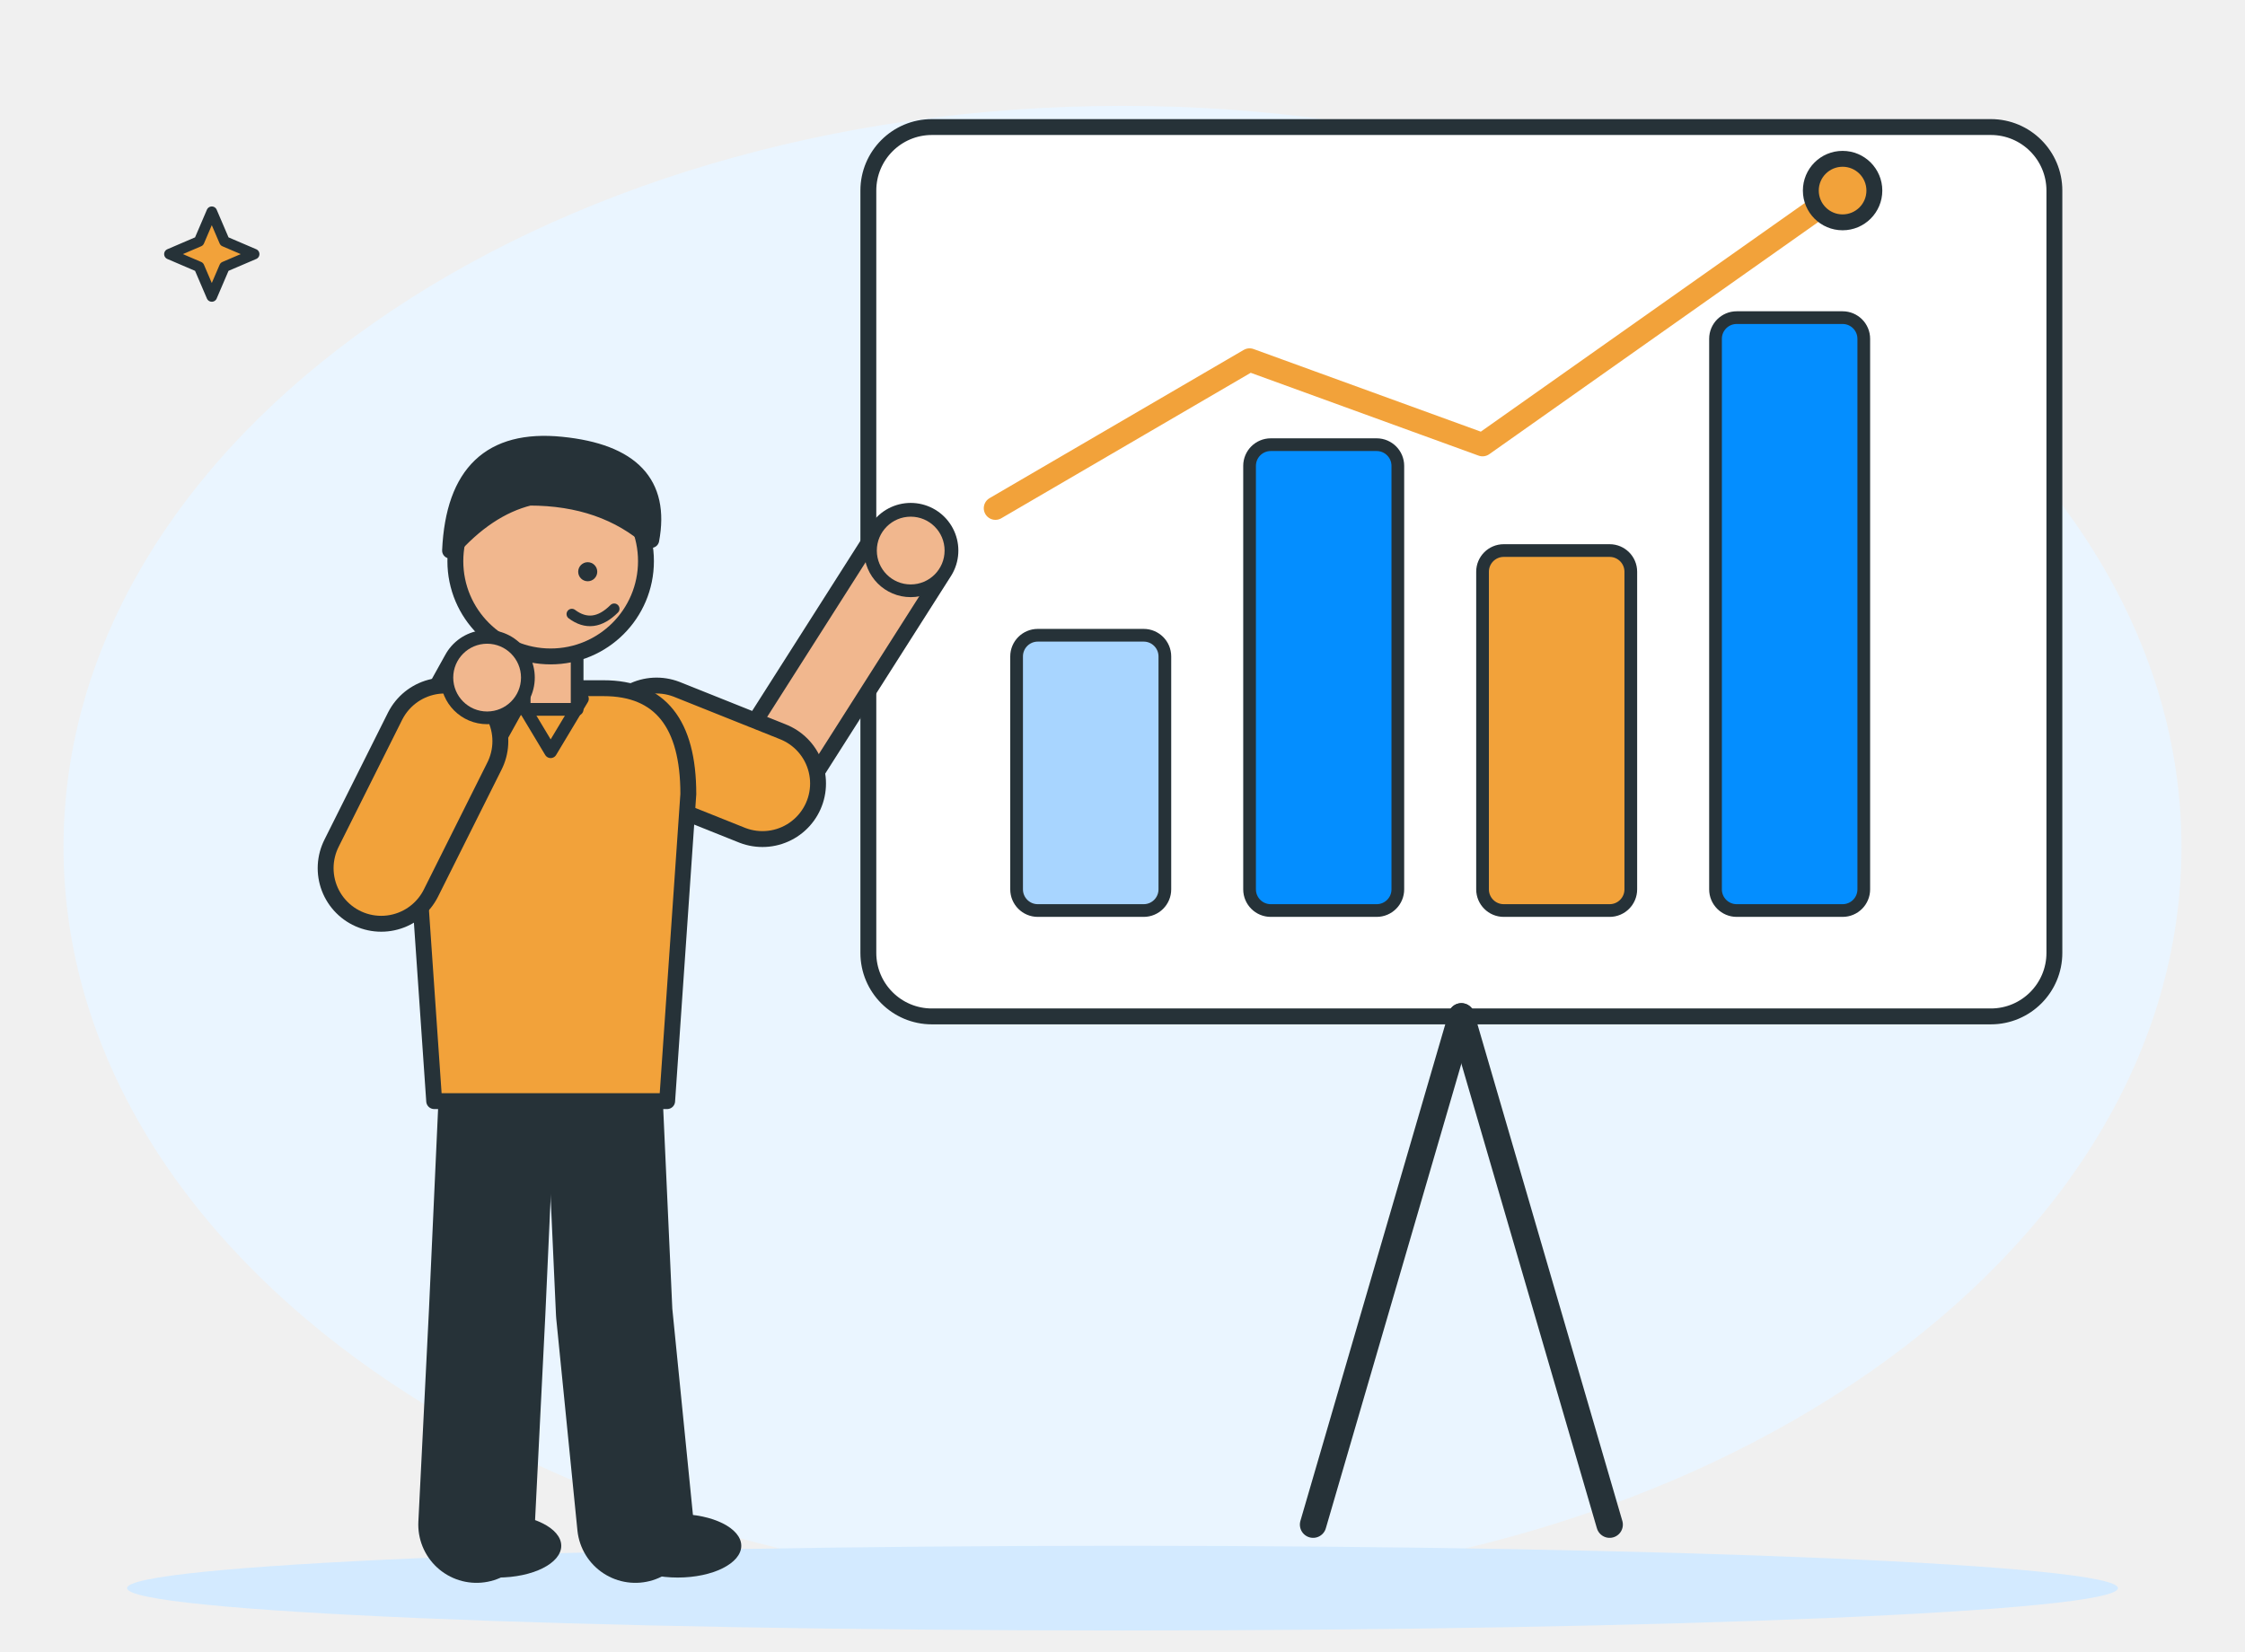
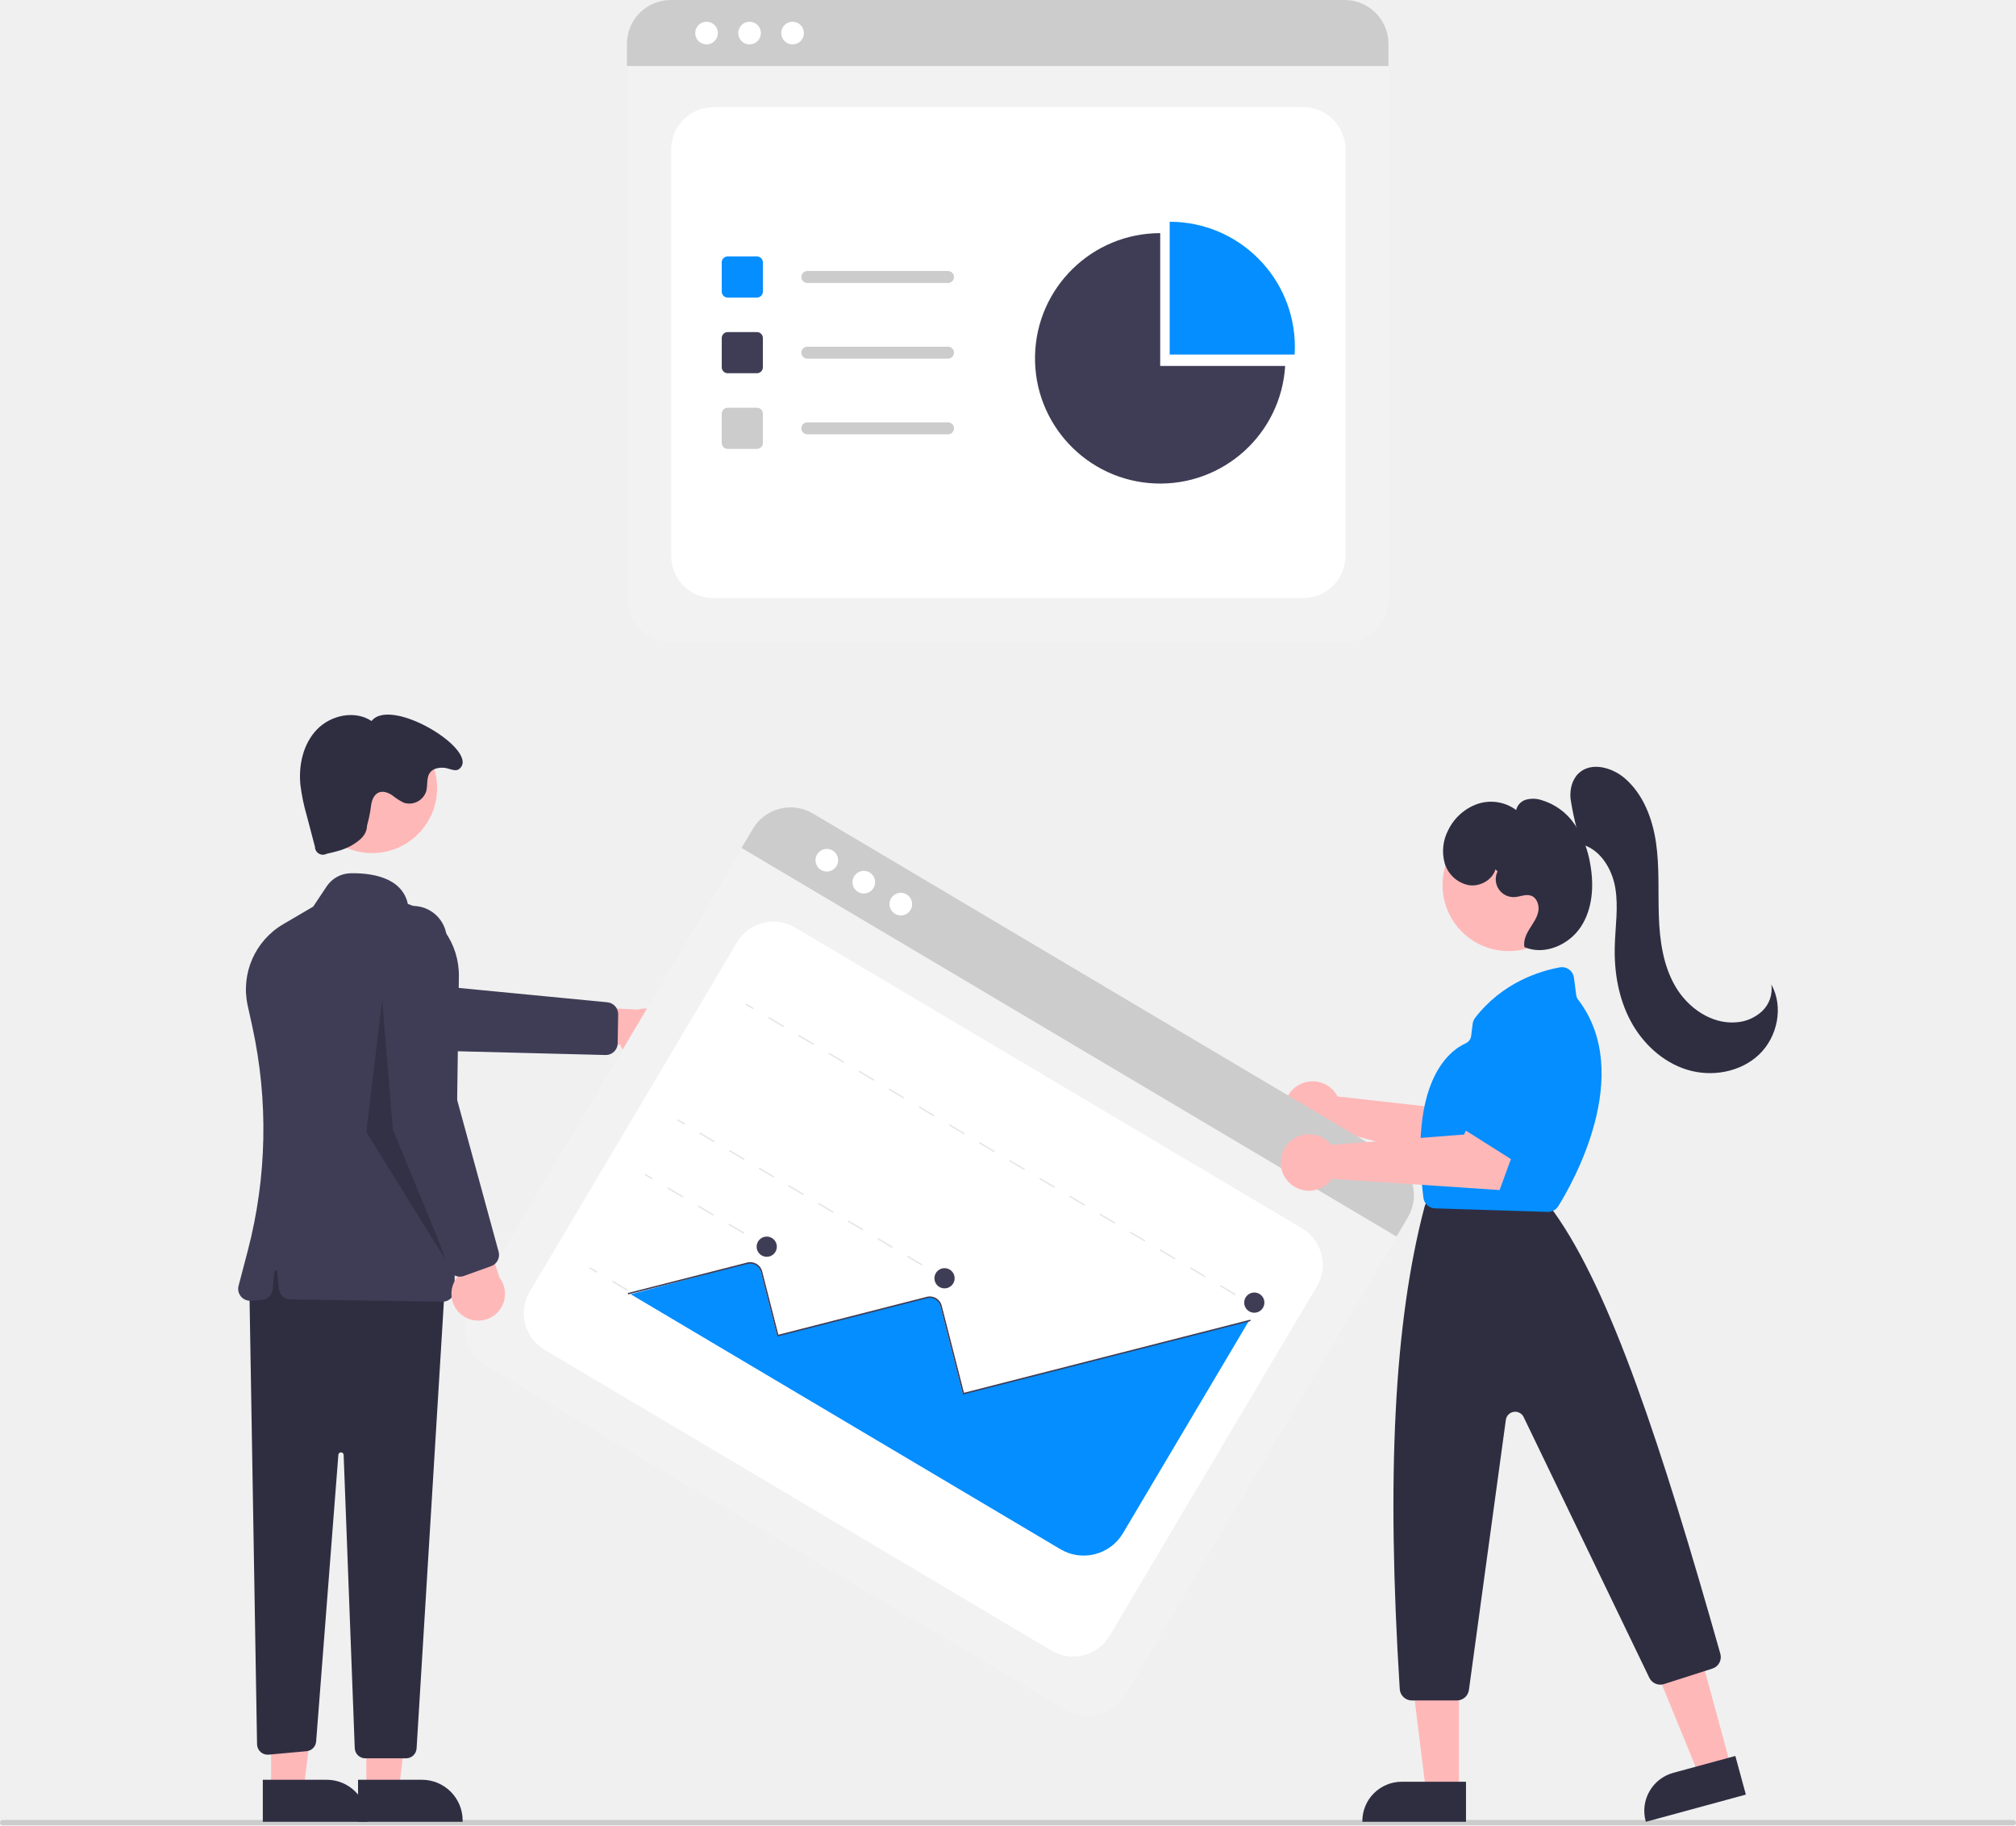
- <svg xmlns="http://www.w3.org/2000/svg" viewBox="16 10 212 156" fill="none">
-   <ellipse cx="122" cy="90" rx="100" ry="70" fill="#EAF5FF" />
-   <ellipse cx="122.0" cy="160" rx="94.0" ry="4" fill="#D3EAFF" />
-   <rect fill="#FFFFFF" stroke="#263238" stroke-width="1.5" stroke-linejoin="round" stroke-linecap="round" x="98" y="22" width="112" height="84" rx="6" />
-   <line fill="none" stroke="#263238" stroke-width="2.5" stroke-linejoin="round" stroke-linecap="round" x1="154" y1="106" x2="140" y2="154" />
-   <line fill="none" stroke="#263238" stroke-width="2.5" stroke-linejoin="round" stroke-linecap="round" x1="154" y1="106" x2="168" y2="154" />
-   <rect fill="#A8D5FF" stroke="#263238" stroke-width="1.2" stroke-linejoin="round" stroke-linecap="round" x="112" y="70" width="14" height="26" rx="2" />
-   <rect fill="#048EFF" stroke="#263238" stroke-width="1.2" stroke-linejoin="round" stroke-linecap="round" x="134" y="52" width="14" height="44" rx="2" />
-   <rect fill="#F2A23A" stroke="#263238" stroke-width="1.2" stroke-linejoin="round" stroke-linecap="round" x="156" y="62" width="14" height="34" rx="2" />
-   <rect fill="#048EFF" stroke="#263238" stroke-width="1.2" stroke-linejoin="round" stroke-linecap="round" x="178" y="40" width="14" height="56" rx="2" />
-   <path fill="none" stroke="#F2A23A" stroke-width="2.2" stroke-linejoin="round" stroke-linecap="round" d="M110,58 L134,44 L156,52 L190,28" />
-   <circle fill="#F2A23A" stroke="#263238" stroke-width="1.5" stroke-linejoin="round" stroke-linecap="round" cx="190" cy="28" r="3" />
-   <path d="M63,112 L62,134 L61,154" fill="none" stroke="#263238" stroke-width="11" stroke-linecap="round" stroke-linejoin="round" />
-   <path d="M63,112 L62,134 L61,154" fill="none" stroke="#263238" stroke-width="8" stroke-linecap="round" stroke-linejoin="round" />
-   <path d="M73,112 L74,134 L76,154" fill="none" stroke="#263238" stroke-width="11" stroke-linecap="round" stroke-linejoin="round" />
-   <path d="M73,112 L74,134 L76,154" fill="none" stroke="#263238" stroke-width="8" stroke-linecap="round" stroke-linejoin="round" />
-   <ellipse cx="63" cy="156" rx="6" ry="3" fill="#263238" />
-   <ellipse cx="80" cy="156" rx="6" ry="3" fill="#263238" />
-   <path d="M88,84 L102,62" fill="none" stroke="#263238" stroke-width="9" stroke-linecap="round" stroke-linejoin="round" />
-   <path d="M88,84 L102,62" fill="none" stroke="#F1B78E" stroke-width="6" stroke-linecap="round" stroke-linejoin="round" />
-   <path d="M78,80 L88,84" fill="none" stroke="#263238" stroke-width="12" stroke-linecap="round" stroke-linejoin="round" />
-   <path d="M78,80 L88,84" fill="none" stroke="#F2A23A" stroke-width="9" stroke-linecap="round" stroke-linejoin="round" />
-   <circle fill="#F1B78E" stroke="#263238" stroke-width="1.2" stroke-linejoin="round" stroke-linecap="round" cx="102" cy="62" r="3.8" />
-   <path fill="#F2A23A" stroke="#263238" stroke-width="1.5" stroke-linejoin="round" stroke-linecap="round" d="M55,85 Q55,75 63,75 L73,75 Q81,75 81,85 L79,114 L57,114 Z" />
-   <path fill="none" stroke="#263238" stroke-width="1.2" stroke-linejoin="round" stroke-linecap="round" d="M65,76 L68,81 L71,76" />
-   <rect fill="#F1B78E" stroke="#263238" stroke-width="1.2" stroke-linejoin="round" stroke-linecap="round" x="65.5" y="70" width="5" height="7" rx="0" />
-   <circle fill="#F1B78E" stroke="#263238" stroke-width="1.5" stroke-linejoin="round" stroke-linecap="round" cx="68" cy="63" r="9" />
-   <path fill="#263238" stroke="#263238" stroke-width="1.5" stroke-linejoin="round" stroke-linecap="round" d="M58.5,62 Q59,51 69,52 Q79,53 77.5,61 Q73,57 66,57 Q62,58 58.5,62 Z" />
-   <circle fill="#263238" stroke="none" stroke-linejoin="round" stroke-linecap="round" cx="71.5" cy="64" r="0.9" />
-   <path fill="none" stroke="#263238" stroke-width="1" stroke-linejoin="round" stroke-linecap="round" d="M70,68 Q72,69.5 74,67.5" />
-   <path d="M52,92 L62,74" fill="none" stroke="#263238" stroke-width="9" stroke-linecap="round" stroke-linejoin="round" />
-   <path d="M52,92 L62,74" fill="none" stroke="#F1B78E" stroke-width="6" stroke-linecap="round" stroke-linejoin="round" />
-   <path d="M58,80 L52,92" fill="none" stroke="#263238" stroke-width="12" stroke-linecap="round" stroke-linejoin="round" />
-   <path d="M58,80 L52,92" fill="none" stroke="#F2A23A" stroke-width="9" stroke-linecap="round" stroke-linejoin="round" />
-   <circle fill="#F1B78E" stroke="#263238" stroke-width="1.2" stroke-linejoin="round" stroke-linecap="round" cx="62" cy="74" r="3.8" />
-   <path fill="#F2A23A" stroke="#263238" stroke-width="1" stroke-linejoin="round" stroke-linecap="round" d="M36,30 L37.2,32.8 L40,34 L37.2,35.2 L36,38 L34.8,35.2 L32,34 L34.8,32.8 Z" />
+ <svg xmlns="http://www.w3.org/2000/svg" width="762" height="689.787" viewBox="0 0 762 689.787" role="img" artist="Katerina Limpitsouni" source="https://undraw.co/">
+   <path d="M727.535,347.654H472.697a16.519,16.519,0,0,1-16.5-16.5V131a12.102,12.102,0,0,1,12.088-12.088h263.454A12.311,12.311,0,0,1,744.035,131.209V331.154A16.519,16.519,0,0,1,727.535,347.654Z" transform="translate(-219 -105.1064)" fill="#f2f2f2" />
+   <path d="M488.697,331.154H711.535a16,16,0,0,0,16-16V161.606a16,16,0,0,0-16-16H488.697a16,16,0,0,0-16,16V315.154A16,16,0,0,0,488.697,331.154Z" transform="translate(-219 -105.1064)" fill="#fff" />
+   <path d="M743.805,130.057H455.965v-8.4a16.574,16.574,0,0,1,16.56-16.55H727.245a16.574,16.574,0,0,1,16.56,16.55Z" transform="translate(-219 -105.1064)" fill="#ccc" />
+   <circle cx="267.06" cy="12.5" r="4.283" fill="#fff" />
+   <circle cx="283.319" cy="12.5" r="4.283" fill="#fff" />
+   <circle cx="299.578" cy="12.5" r="4.283" fill="#fff" />
+   <path d="M505.095,217.562h-11.036a2.26,2.26,0,0,1-2.257-2.257V204.269a2.26,2.26,0,0,1,2.257-2.257h11.036a2.26,2.26,0,0,1,2.257,2.257v11.036A2.26,2.26,0,0,1,505.095,217.562Z" transform="translate(-219 -105.1064)" fill="#048EFF" />
+   <path d="M505.095,246.156h-11.036a2.26,2.26,0,0,1-2.257-2.257v-11.036a2.26,2.26,0,0,1,2.257-2.257h11.036a2.26,2.26,0,0,1,2.257,2.257v11.036A2.26,2.26,0,0,1,505.095,246.156Z" transform="translate(-219 -105.1064)" fill="#3f3d56" />
+   <path d="M505.095,274.749h-11.036a2.26,2.26,0,0,1-2.257-2.257v-11.036a2.26,2.26,0,0,1,2.257-2.257h11.036a2.26,2.26,0,0,1,2.257,2.257v11.036A2.26,2.26,0,0,1,505.095,274.749Z" transform="translate(-219 -105.1064)" fill="#ccc" />
+   <path d="M577.331,212.044H524.157a2.257,2.257,0,0,1,0-4.515h53.174a2.257,2.257,0,1,1,0,4.515Z" transform="translate(-219 -105.1064)" fill="#ccc" />
+   <path d="M577.331,240.638H524.157a2.257,2.257,0,0,1,0-4.515h53.174a2.257,2.257,0,1,1,0,4.515Z" transform="translate(-219 -105.1064)" fill="#ccc" />
+   <path d="M577.331,269.231H524.157a2.257,2.257,0,0,1,0-4.515h53.174a2.257,2.257,0,1,1,0,4.515Z" transform="translate(-219 -105.1064)" fill="#ccc" />
+   <path d="M708.341,239.097c.057-.949.089-1.905.089-2.868a47.318,47.318,0,0,0-47.318-47.318v50.185Z" transform="translate(-219 -105.1064)" fill="#048EFF" />
+   <path d="M657.528,243.399V193.213a47.318,47.318,0,1,0,47.229,50.185Z" transform="translate(-219 -105.1064)" fill="#3f3d56" />
+   <path d="M980,794.894H220a1,1,0,0,1,0-2H980a1,1,0,0,1,0,2Z" transform="translate(-219 -105.1064)" fill="#ccc" />
+   <path d="M723.69,518.032a10.703,10.703,0,0,1,.89,1.431l50.113,5.635,7.288-9.847,16.299,9.057L783.933,548.228l-61.396-16.113A10.673,10.673,0,1,1,723.69,518.032Z" transform="translate(-219 -105.1064)" fill="#ffb8b8" />
+   <path d="M467.987,505.094a10.056,10.056,0,0,1-14.525-5.175l-35.727.745,9.898-15.712,32.41,1.701a10.11,10.11,0,0,1,7.945,18.441Z" transform="translate(-219 -105.1064)" fill="#ffb8b8" />
+   <path d="M452.285,500.596a4.509,4.509,0,0,1-4.428,3.213l-65.387-1.661-59.206-17.53a12.819,12.819,0,1,1,7.633-24.472l53.49,17.538,64.201,6.196a4.524,4.524,0,0,1,4.067,4.556l-.186,10.951A4.523,4.523,0,0,1,452.285,500.596Z" transform="translate(-219 -105.1064)" fill="#3f3d56" />
+   <polygon points="138.461 676.601 150.72 676.6 156.553 629.312 138.459 629.313 138.461 676.601" fill="#ffb8b8" />
+   <path d="M354.333,777.704l24.144-.001h.001a15.386,15.386,0,0,1,15.386,15.386v.5l-39.531.001Z" transform="translate(-219 -105.1064)" fill="#2f2e41" />
+   <polygon points="102.461 676.601 114.72 676.6 120.553 629.312 102.459 629.313 102.461 676.601" fill="#ffb8b8" />
+   <path d="M318.333,777.704l24.144-.001h.001a15.386,15.386,0,0,1,15.386,15.386v.5l-39.531.001Z" transform="translate(-219 -105.1064)" fill="#2f2e41" />
+   <path d="M313.233,590.599l2.927,173.694a4,4,0,0,0,4.362,3.916l14.346-1.304a4,4,0,0,0,3.626-3.674l8.399-108.345a1,1,0,0,1,1.996.039l4.198,110.826a4,4,0,0,0,3.997,3.849h15.386a4,4,0,0,0,3.993-3.756L387.233,589.599l-64-16Z" transform="translate(-219 -105.1064)" fill="#2f2e41" />
+   <circle cx="140.654" cy="297.835" r="24.561" fill="#ffb8b8" />
+   <path d="M386.292,597.039c-.024,0-.048-.001-.072-.001l-57.431-.884a4.5,4.5,0,0,1-4.408-4.052l-.65-6.503a.5.5,0,0,0-.995,0l-.672,6.717a4.494,4.494,0,0,1-4.133,4.038l-4.059.312a4.499,4.499,0,0,1-4.698-5.628l3.495-13.324a181.54,181.54,0,0,0,1.698-84.66l-1.737-7.899a28.528,28.528,0,0,1,13.47-30.816l11.28-6.612,5.118-7.677a11.085,11.085,0,0,1,8.978-4.923c7.139-.156,19.386,1.151,21.687,11.591a28.501,28.501,0,0,1,19.282,27.441l-1.657,118.442a4.501,4.501,0,0,1-4.497,4.438Z" transform="translate(-219 -105.1064)" fill="#3f3d56" />
+   <path d="M357.733,417.099c-.101,3.472-2.511,5.481-5.471,7.299s-6.419,2.607-9.808,3.368a2.999,2.999,0,0,1-4.405-2.625l-3.108-11.823a74.841,74.841,0,0,1-2.393-11.537c-.749-7.509,1.031-15.587,6.272-21.016s14.331-7.358,20.612-3.175c7.454-9.52,41.523,11.513,33.119,18.133-1.495,1.178-3.781-.312-5.678-.457s-4.025.189-5.23,1.662c-1.575,1.924-.889,4.791-1.538,7.191a6.714,6.714,0,0,1-8.484,4.348,23.089,23.089,0,0,1-4.4-2.829c-1.456-.97-3.295-1.686-4.934-1.075-2.16.806-2.927,3.45-3.122,5.748A53.235,53.235,0,0,1,357.733,417.099Z" transform="translate(-219 -105.1064)" fill="#2f2e41" />
+   <polygon points="144.469 377.819 148.469 426.819 169.469 477.819 138.469 427.819 144.469 377.819" opacity="0.2" />
+   <path d="M621.819,751.253,402.649,621.226a16.519,16.519,0,0,1-5.772-22.609L499.002,426.477a12.102,12.102,0,0,1,16.564-4.229L742.145,556.671a12.311,12.311,0,0,1,4.301,16.851L644.429,745.481A16.519,16.519,0,0,1,621.819,751.253Z" transform="translate(-219 -105.1064)" fill="#f2f2f2" />
+   <path d="M424.828,615.199,616.477,728.898a16,16,0,0,0,21.924-5.597l78.345-132.057a16,16,0,0,0-5.597-21.924L519.5,455.621a16,16,0,0,0-21.924,5.597l-78.345,132.057A16,16,0,0,0,424.828,615.199Z" transform="translate(-219 -105.1064)" fill="#fff" />
+   <path d="M746.837,572.412,499.284,425.547l4.286-7.225a16.574,16.574,0,0,1,22.686-5.784L745.326,542.505a16.574,16.574,0,0,1,5.798,22.683Z" transform="translate(-219 -105.1064)" fill="#ccc" />
+   <circle cx="312.52" cy="325.089" r="4.283" fill="#fff" />
+   <circle cx="326.503" cy="333.384" r="4.283" fill="#fff" />
+   <circle cx="340.486" cy="341.68" r="4.283" fill="#fff" />
+   <rect x="692.753" y="596.915" width="0.546" height="3.276" transform="translate(-394.3558 784.0741) rotate(-59.32072)" fill="#e6e6e6" />
+   <path d="M685.786,594.575l-5.692-3.377.279-.47,5.692,3.377Zm-11.384-6.754-5.692-3.377.279-.47,5.692,3.377Zm-11.384-6.754-5.692-3.377.279-.47,5.692,3.377Zm-11.384-6.754-5.692-3.377.279-.47,5.692,3.377Zm-11.384-6.754-5.692-3.377.279-.47,5.692,3.377Zm-11.384-6.754-5.692-3.377.279-.47,5.692,3.377Zm-11.384-6.754-5.692-3.377.279-.47,5.692,3.377Zm-11.384-6.754-5.692-3.377.279-.47,5.692,3.377Zm-11.384-6.754-5.692-3.377.279-.47,5.692,3.377Zm-11.384-6.754-5.692-3.377.279-.47,5.692,3.377Zm-11.384-6.754-5.692-3.377.279-.47,5.692,3.377Zm-11.384-6.754-5.692-3.377.279-.47,5.692,3.377Zm-11.384-6.754-5.692-3.377.279-.47,5.692,3.377Zm-11.384-6.754-5.692-3.377.279-.47,5.692,3.377Zm-11.384-6.754-5.692-3.377.279-.47,5.692,3.377Zm-11.384-6.754-5.692-3.377.279-.47,5.692,3.377Z" transform="translate(-219 -105.1064)" fill="#e6e6e6" />
+   <rect x="502.093" y="483.803" width="0.546" height="3.276" transform="translate(-390.4541 564.6999) rotate(-59.32072)" fill="#e6e6e6" />
+   <rect x="574.331" y="585.704" width="0.546" height="3.276" transform="translate(-442.7133 676.7353) rotate(-59.32072)" fill="#e6e6e6" />
+   <path d="M567.448,583.414,561.84,580.087l.279-.47,5.608,3.327Zm-11.215-6.654-5.608-3.327.279-.47,5.608,3.327ZM545.017,570.107,539.409,566.78l.279-.47,5.608,3.327Zm-11.215-6.654-5.608-3.327.279-.47,5.608,3.327Zm-11.215-6.654-5.608-3.327.279-.47,5.608,3.327ZM511.371,550.146l-5.608-3.327.279-.47,5.608,3.327ZM500.156,543.492l-5.608-3.327.279-.47,5.608,3.327Zm-11.215-6.654-5.608-3.327.279-.47,5.608,3.327Z" transform="translate(-219 -105.1064)" fill="#e6e6e6" />
+   <rect x="476.183" y="527.476" width="0.546" height="3.276" transform="translate(-440.7049 563.8062) rotate(-59.32072)" fill="#e6e6e6" />
+   <rect x="507.128" y="573.77" width="0.546" height="3.276" transform="translate(-465.3635 613.0938) rotate(-59.32072)" fill="#e6e6e6" />
+   <path d="M500.083,571.384l-5.769-3.423.279-.47,5.769,3.423Zm-11.539-6.846L482.775,561.116l.279-.47,5.769,3.423Zm-11.539-6.846-5.769-3.423.279-.47,5.769,3.423Z" transform="translate(-219 -105.1064)" fill="#e6e6e6" />
+   <rect x="463.924" y="548.139" width="0.546" height="3.276" transform="translate(-464.4794 563.3834) rotate(-59.32072)" fill="#e6e6e6" />
+   <rect x="486.208" y="609.032" width="0.546" height="3.276" transform="translate(-505.9354 612.3722) rotate(-59.32072)" fill="#e6e6e6" />
+   <path d="M479.164,606.646l-5.769-3.423.279-.47,5.769,3.423Zm-11.539-6.846-5.769-3.423.279-.47,5.769,3.423Zm-11.539-6.846-5.769-3.423.279-.47,5.769,3.423Z" transform="translate(-219 -105.1064)" fill="#e6e6e6" />
+   <rect x="443.005" y="583.4" width="0.546" height="3.276" transform="translate(-505.0513 562.6618) rotate(-59.32072)" fill="#e6e6e6" />
+   <path d="M457.402,594.222l162.41,96.352a17.265,17.265,0,0,0,23.632-6.033l47.453-79.986-.327-.181L582.905,631.856l-8.529-33.394a4.124,4.124,0,0,0-2.388-2.787,4.394,4.394,0,0,0-2.818-.158l-56.421,14.399-6.237-24.415a4.14,4.14,0,0,0-5.036-2.988C501.095,582.615,464.381,592.343,457.402,594.222Z" transform="translate(-219 -105.1064)" fill="#048EFF" />
+   <path d="M456.431,594.281l-.135-.529,45.149-11.526a4.646,4.646,0,0,1,5.645,3.349l6.11,23.935,56.108-14.323a4.646,4.646,0,0,1,5.645,3.349l8.402,32.914,108.226-27.628.135.529-108.755,27.763-8.537-33.443a4.095,4.095,0,0,0-4.981-2.955l-56.637,14.458-6.245-24.464a4.1,4.1,0,0,0-4.981-2.955Z" transform="translate(-219 -105.1064)" fill="#3f3d56" />
+   <circle cx="289.81" cy="471.138" r="3.822" fill="#3f3d56" />
+   <circle cx="357.012" cy="483.072" r="3.822" fill="#3f3d56" />
+   <circle cx="474.092" cy="492.276" r="3.822" fill="#3f3d56" />
+   <path d="M393.379,601.917a10.056,10.056,0,0,1-.318-15.416l-13.379-33.136,18.202,3.676,9.914,30.903a10.11,10.11,0,0,1-14.42,13.973Z" transform="translate(-219 -105.1064)" fill="#ffb8b8" />
+   <path d="M393.158,587.561a4.509,4.509,0,0,1-4.576-2.999L366.924,522.843l-4.628-61.573a12.819,12.819,0,1,1,25.588-1.551l2.591,56.233,16.997,62.219a4.524,4.524,0,0,1-2.815,5.42l-10.304,3.713A4.522,4.522,0,0,1,393.158,587.561Z" transform="translate(-219 -105.1064)" fill="#3f3d56" />
+   <path d="M794.719,532.875a4.59,4.59,0,0,1-1.116-.697l-20.141-16.967a4.575,4.575,0,0,1-.294-6.728l18.277-18.352a4.552,4.552,0,0,1,5.93-.472L811.196,499.695a4.578,4.578,0,0,1,1.448,5.658l-11.957,25.281a4.58,4.58,0,0,1-5.969,2.24Z" transform="translate(-219 -105.1064)" fill="#048EFF" />
+   <polygon points="654.276 667.73 642.247 671.003 623.898 626.162 641.652 621.332 654.276 667.73" fill="#ffb8b8" />
+   <path d="M853.3,773.576H877.593a0,0,0,0,1,0,0v15.138a0,0,0,0,1,0,0H838.413a0,0,0,0,1,0,0v-.251A14.887,14.887,0,0,1,853.3,773.576Z" transform="translate(-393.9824 147.5525) rotate(-15.22067)" fill="#2f2e41" />
+   <polygon points="551.441 676.909 538.975 676.908 533.044 628.823 551.444 628.824 551.441 676.909" fill="#ffb8b8" />
+   <path d="M529.819,673.346h24.293a0,0,0,0,1,0,0v15.138a0,0,0,0,1,0,0H514.933a0,0,0,0,1,0,0v-.251A14.887,14.887,0,0,1,529.819,673.346Z" fill="#2f2e41" />
+   <circle cx="570.221" cy="334.453" r="24.975" fill="#ffb8b8" />
+   <path d="M769.678,747.731h-17.036a4.589,4.589,0,0,1-4.571-4.294c-5.076-80.699-2.107-138.586,9.345-182.173a4.757,4.757,0,0,1,.185-.561l.912-2.281a4.554,4.554,0,0,1,4.249-2.877h35.033a4.568,4.568,0,0,1,3.474,1.598l4.758,5.552c.093.108.18.218.263.335,21.457,29.922,40.686,88.42,62.956,167.047a4.561,4.561,0,0,1-3.008,5.61l-18.308,5.859a4.6,4.6,0,0,1-5.516-2.371l-47.51-98.54a3.559,3.559,0,0,0-6.732,1.064l-13.959,102.078A4.593,4.593,0,0,1,769.678,747.731Z" transform="translate(-219 -105.1064)" fill="#2f2e41" />
+   <path d="M804.107,563.101c-.048,0-.096-.001-.144-.002l-42.554-1.344a4.561,4.561,0,0,1-4.402-4.021c-5.394-43.665,9.4-55.363,16.011-58.365a3.518,3.518,0,0,0,2.046-2.789l.572-4.577a4.559,4.559,0,0,1,.904-2.222c10.365-13.428,24.519-17.727,32.034-19.095a4.569,4.569,0,0,1,5.34,3.914l.857,6.572a3.62,3.62,0,0,0,.725,1.72c21.617,28.26-2.465,69.987-7.513,78.064h0A4.584,4.584,0,0,1,804.107,563.101Z" transform="translate(-219 -105.1064)" fill="#048EFF" />
+   <path d="M816.7,424.027a103.572,103.572,0,0,1-4.093-17.253c-.273-3.41.601-7.079,3.084-9.432,4.648-4.403,12.544-2.306,17.404,1.861,7.024,6.023,10.527,15.278,11.851,24.435s.741,18.47,1.06,27.717,1.641,18.755,6.356,26.717,13.463,14.073,22.691,13.395a15.969,15.969,0,0,0,9.996-4.236,11.591,11.591,0,0,0,3.481-10.065c4.716,8.445,2.326,19.892-4.709,26.531s-17.856,8.516-27.104,5.681-16.86-9.942-21.407-18.48-6.213-18.401-5.971-28.071c.185-7.426,1.448-14.913.193-22.234s-5.837-14.755-13.062-16.479Z" transform="translate(-219 -105.1064)" fill="#2f2e41" />
+   <path d="M784.253,433.652c-1.232,4.115-5.944,6.653-10.183,5.957a11.941,11.941,0,0,1-9.012-8.285,17.056,17.056,0,0,1,1.333-12.503,19.471,19.471,0,0,1,11.141-9.923,15.987,15.987,0,0,1,14.537,2.323,5.346,5.346,0,0,1,3.736-3.907,10.216,10.216,0,0,1,5.606.083,23.1,23.1,0,0,1,12.857,9.353A37.59,37.59,0,0,1,820.094,431.77c1.434,8.052.905,16.85-3.617,23.665s-13.774,10.839-21.28,7.59c-.468-2.393.641-4.802,1.923-6.875s2.803-4.093,3.296-6.481-.452-5.308-2.761-6.089c-1.97-.666-4.071.413-6.147.543a6.735,6.735,0,0,1-6.461-9.705Z" transform="translate(-219 -105.1064)" fill="#2f2e41" />
+   <path d="M720.956,536.54a10.703,10.703,0,0,1,1.144,1.238l50.277-3.913,5.301-11.045,17.714,5.822-9.581,26.195-63.332-4.25a10.673,10.673,0,1,1-1.523-14.048Z" transform="translate(-219 -105.1064)" fill="#ffb8b8" />
+   <path d="M795.119,546.09a4.59,4.59,0,0,1-1.201-.538L771.653,531.489a4.575,4.575,0,0,1-1.208-6.625l15.605-20.672a4.552,4.552,0,0,1,5.811-1.276l15.06,8.059a4.578,4.578,0,0,1,2.206,5.408l-8.4,26.675a4.58,4.58,0,0,1-5.608,3.032Z" transform="translate(-219 -105.1064)" fill="#048EFF" />
</svg>
